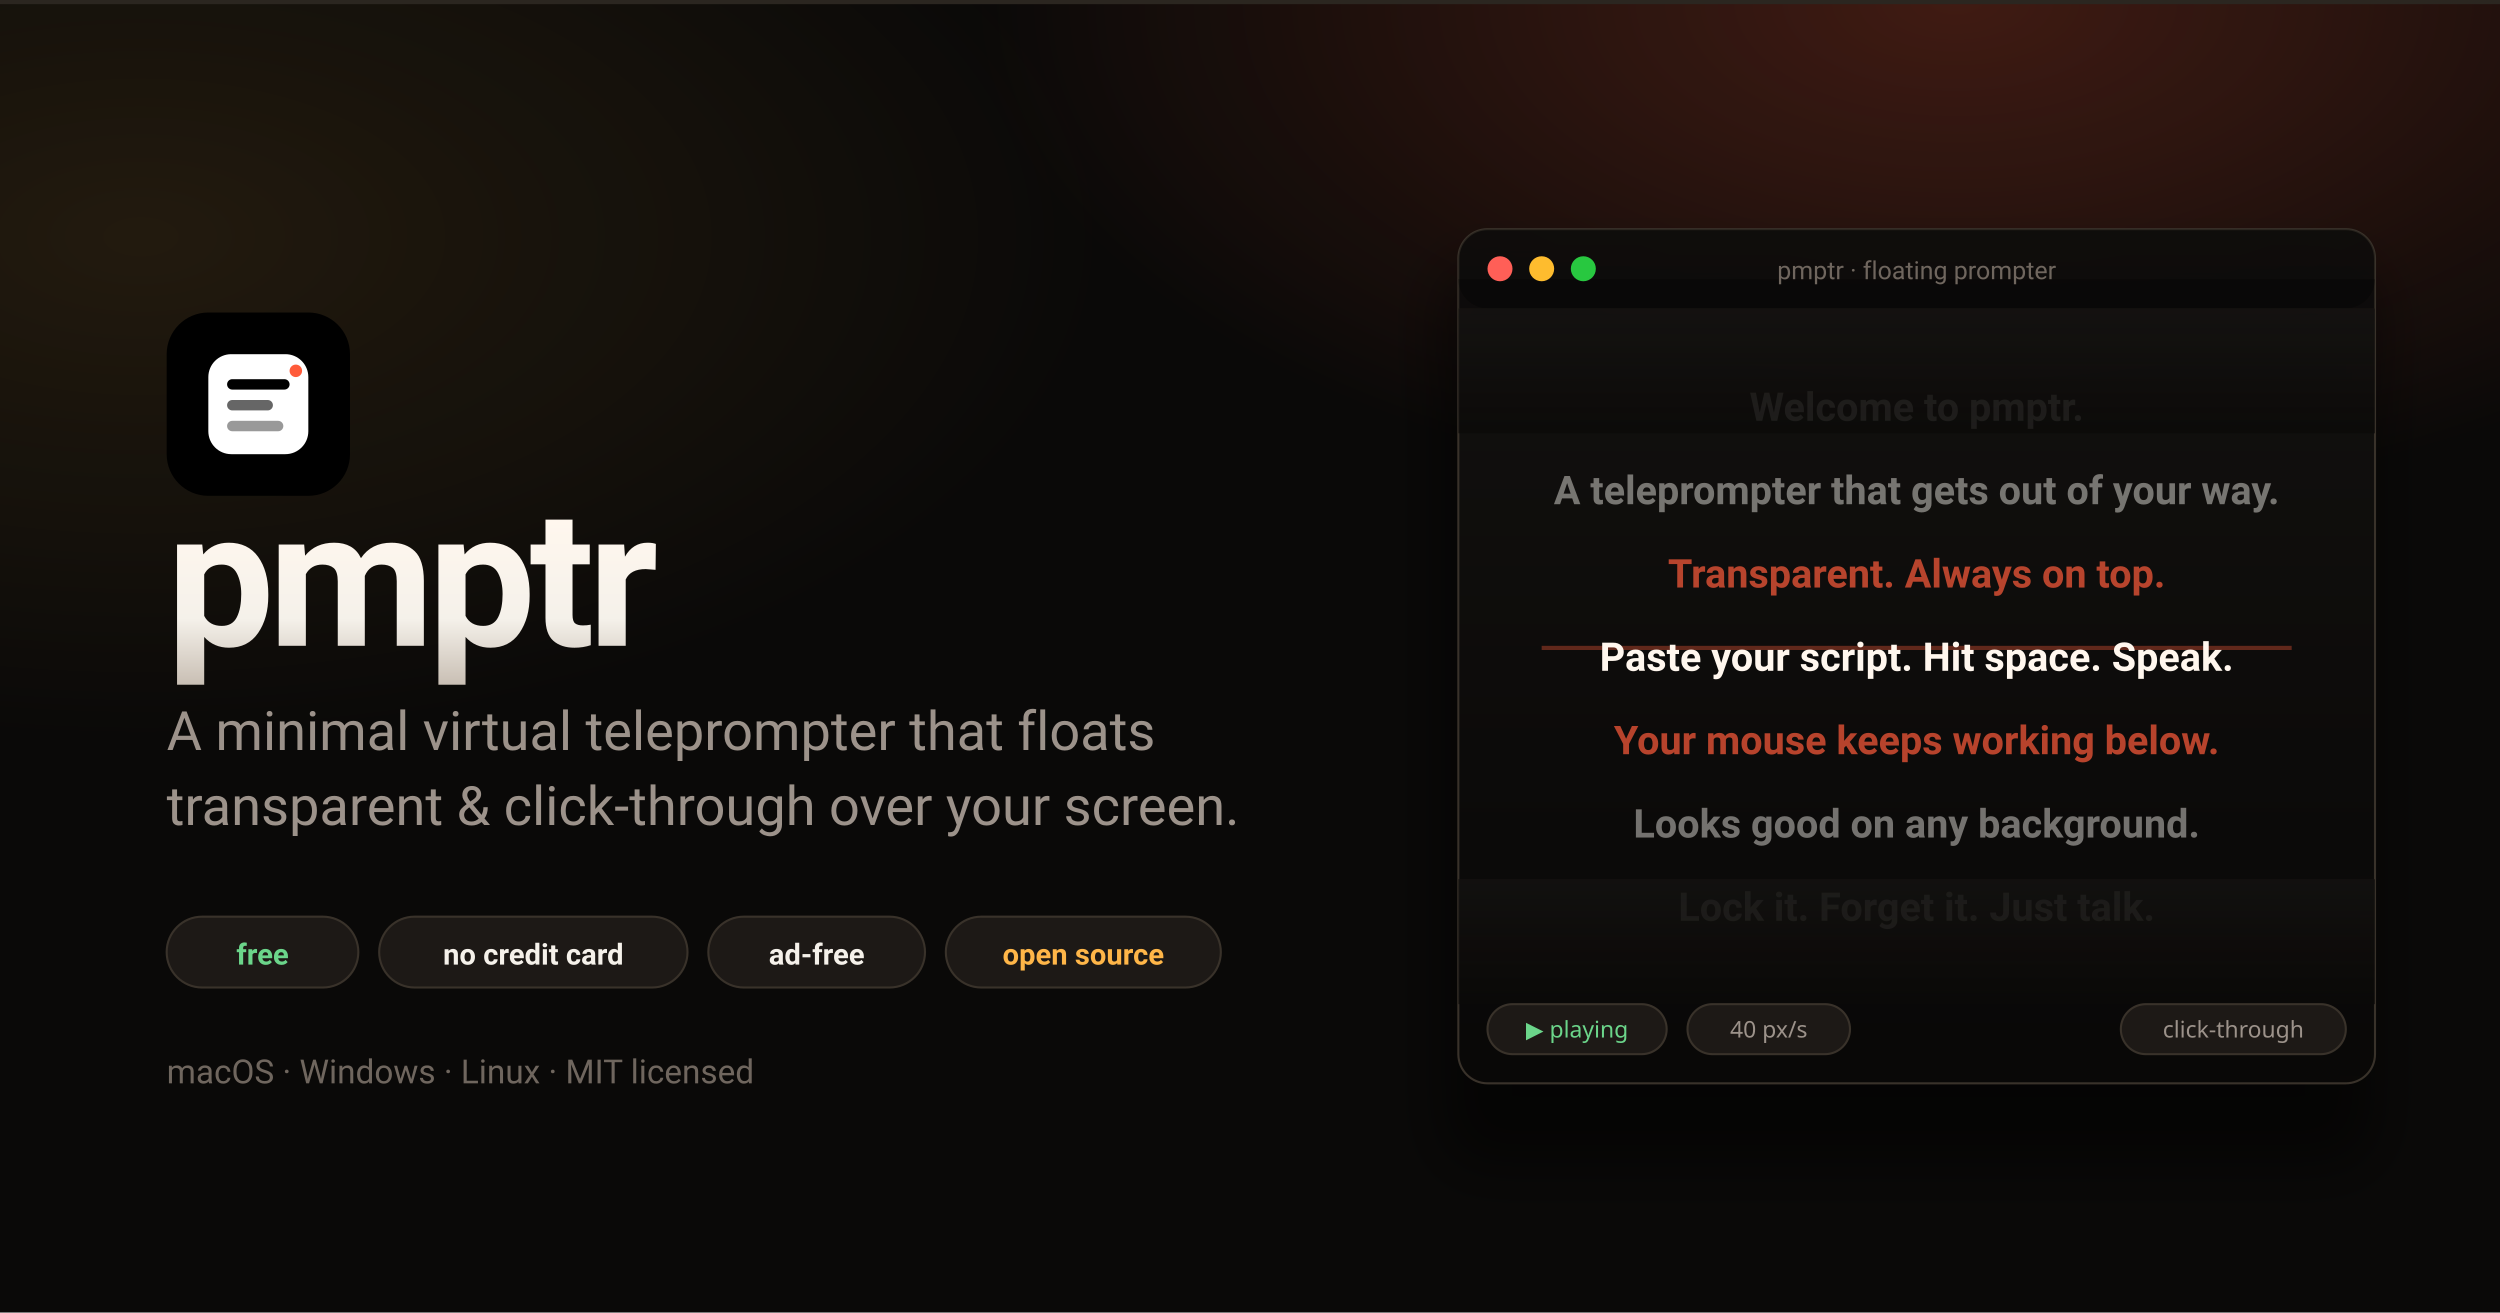
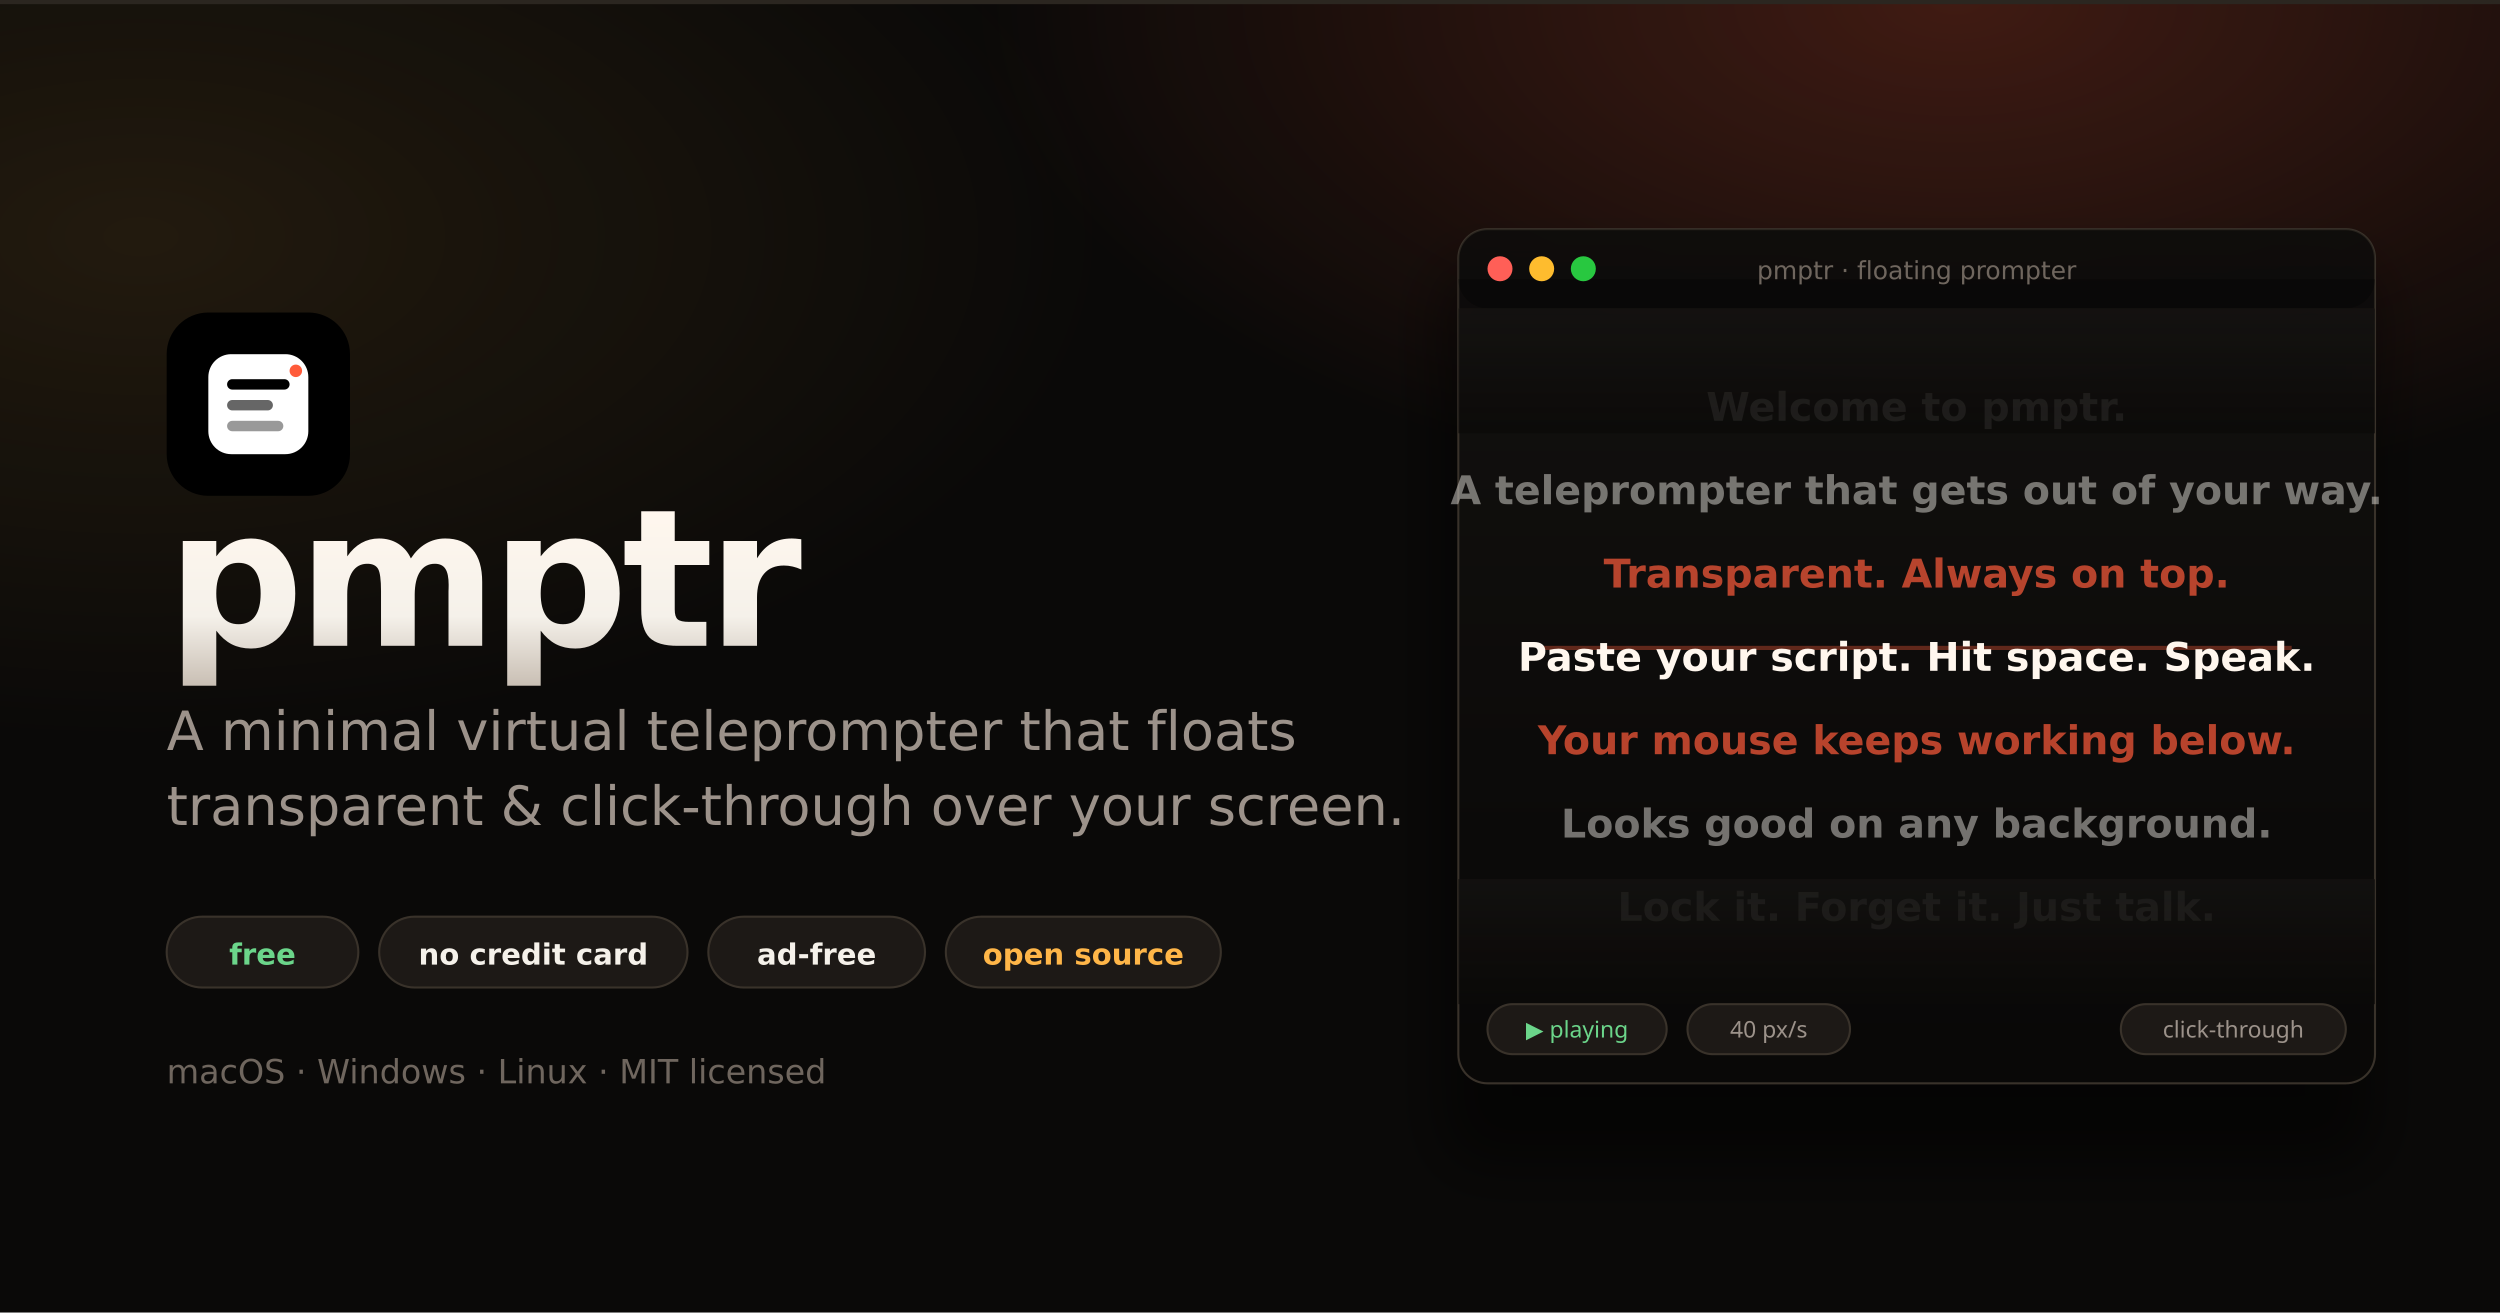
- <svg xmlns="http://www.w3.org/2000/svg" viewBox="0 0 1200 630" width="1200" height="630" font-family="-apple-system, BlinkMacSystemFont, 'Segoe UI', Roboto, 'Helvetica Neue', Arial, sans-serif">
+ <svg xmlns="http://www.w3.org/2000/svg" viewBox="0 0 1200 630" width="1200" height="630" font-family="DejaVu Sans, Arial, Helvetica, sans-serif">
  <defs>
    <radialGradient id="glow" cx="78%" cy="0%" r="65%">
      <stop offset="0%" stop-color="#ff5b3a" stop-opacity="0.22" />
      <stop offset="60%" stop-color="#ff5b3a" stop-opacity="0" />
    </radialGradient>
    <radialGradient id="glow2" cx="6%" cy="18%" r="55%">
      <stop offset="0%" stop-color="#ffb648" stop-opacity="0.10" />
      <stop offset="70%" stop-color="#ffb648" stop-opacity="0" />
    </radialGradient>
    <linearGradient id="title" x1="0" y1="0" x2="0" y2="1">
      <stop offset="0%" stop-color="#fff7ee" />
      <stop offset="60%" stop-color="#f5f1ea" />
      <stop offset="100%" stop-color="#c9bfb4" />
    </linearGradient>
    <linearGradient id="prompterBg" x1="0" y1="0" x2="0" y2="1">
      <stop offset="0%" stop-color="#141210" stop-opacity="0.9" />
      <stop offset="100%" stop-color="#0a0908" stop-opacity="0.75" />
    </linearGradient>
    <filter id="soft" x="-20%" y="-20%" width="140%" height="140%">
      <feGaussianBlur stdDeviation="14" />
    </filter>
  </defs>
  <rect width="1200" height="630" fill="#0a0908" />
  <rect width="1200" height="630" fill="url(#glow)" />
  <rect width="1200" height="630" fill="url(#glow2)" />
  <rect x="0" y="0" width="1200" height="2" fill="#2b2620" />
  <g transform="translate(80, 150)">
    <g transform="translate(0, 0)">
      <rect width="88" height="88" rx="20" fill="#000000" />
      <rect x="20" y="20" width="48" height="48" rx="11" fill="#ffffff" />
      <rect x="29" y="32" width="30" height="5" rx="2.5" fill="#000000" />
      <rect x="29" y="42" width="22" height="5" rx="2.5" fill="#000000" opacity="0.6" />
      <rect x="29" y="52" width="27" height="5" rx="2.5" fill="#000000" opacity="0.4" />
      <circle cx="62" cy="28" r="3" fill="#ff5b3a" />
    </g>
    <text x="0" y="160" font-size="92" font-weight="700" letter-spacing="-3" fill="url(#title)">pmptr</text>
    <text x="0" y="210" font-size="26" fill="#9c928a">A minimal virtual teleprompter that floats</text>
    <text x="0" y="246" font-size="26" fill="#9c928a">transparent &amp; click-through over your screen.</text>
    <g transform="translate(0, 290)">
      <g>
        <rect width="92" height="34" rx="17" fill="#1d1916" stroke="#39322a" />
        <text x="46" y="23" font-size="14" font-weight="600" text-anchor="middle" fill="#6bd58a">free</text>
      </g>
      <g transform="translate(102, 0)">
        <rect width="148" height="34" rx="17" fill="#1d1916" stroke="#39322a" />
        <text x="74" y="23" font-size="14" font-weight="600" text-anchor="middle" fill="#f5f1ea">no credit card</text>
      </g>
      <g transform="translate(260, 0)">
        <rect width="104" height="34" rx="17" fill="#1d1916" stroke="#39322a" />
        <text x="52" y="23" font-size="14" font-weight="600" text-anchor="middle" fill="#f5f1ea">ad-free</text>
      </g>
      <g transform="translate(374, 0)">
        <rect width="132" height="34" rx="17" fill="#1d1916" stroke="#39322a" />
        <text x="66" y="23" font-size="14" font-weight="600" text-anchor="middle" fill="#ffb648">open source</text>
      </g>
    </g>
    <text x="0" y="370" font-size="16" fill="#6f665e">macOS · Windows · Linux · MIT licensed</text>
  </g>
  <g transform="translate(700, 110)">
    <rect x="-8" y="20" width="448" height="430" rx="18" fill="#000000" opacity="0.5" filter="url(#soft)" />
    <g>
      <rect width="440" height="410" rx="14" fill="url(#prompterBg)" stroke="#39322a" />
      <rect width="440" height="38" rx="14" fill="#000000" opacity="0.3" />
      <rect y="24" width="440" height="14" fill="#000000" opacity="0.3" />
      <circle cx="20" cy="19" r="6" fill="#ff5f57" />
      <circle cx="40" cy="19" r="6" fill="#febc2e" />
      <circle cx="60" cy="19" r="6" fill="#28c840" />
      <text x="220" y="24" font-size="12" text-anchor="middle" fill="#6f665e">pmptr · floating prompter</text>
      <rect x="0" y="38" width="440" height="334" fill="none" />
      <rect x="40" y="200" width="360" height="2" fill="#ff5b3a" opacity="0.35" />
      <g font-size="19" font-weight="600" text-anchor="middle">
        <text x="220" y="92" fill="#f5f1ea" opacity="0.25">Welcome to pmptr.</text>
        <text x="220" y="132" fill="#f5f1ea" opacity="0.45">A teleprompter that gets out of your way.</text>
        <text x="220" y="172" fill="#ff5b3a" opacity="0.7">Transparent. Always on top.</text>
        <text x="220" y="212" fill="#fff7ee">Paste your script. Hit space. Speak.</text>
        <text x="220" y="252" fill="#ff5b3a" opacity="0.7">Your mouse keeps working below.</text>
        <text x="220" y="292" fill="#f5f1ea" opacity="0.45">Looks good on any background.</text>
        <text x="220" y="332" fill="#f5f1ea" opacity="0.25">Lock it. Forget it. Just talk.</text>
      </g>
      <rect x="0" y="38" width="440" height="60" fill="url(#prompterBg)" opacity="0.9" />
      <rect x="0" y="312" width="440" height="60" fill="url(#prompterBg)" opacity="0.9" />
      <g transform="translate(14, 372)">
        <rect width="86" height="24" rx="12" fill="#1d1916" stroke="#39322a" />
        <text x="43" y="16" font-size="11" text-anchor="middle" fill="#6bd58a" font-family="ui-monospace, Menlo">▶ playing</text>
      </g>
      <g transform="translate(110, 372)">
        <rect width="78" height="24" rx="12" fill="#1d1916" stroke="#39322a" />
        <text x="39" y="16" font-size="11" text-anchor="middle" fill="#9c928a" font-family="ui-monospace, Menlo">40 px/s</text>
      </g>
      <g transform="translate(318, 372)">
        <rect width="108" height="24" rx="12" fill="#1d1916" stroke="#39322a" />
        <text x="54" y="16" font-size="11" text-anchor="middle" fill="#9c928a" font-family="ui-monospace, Menlo">click-through</text>
      </g>
    </g>
  </g>
</svg>
